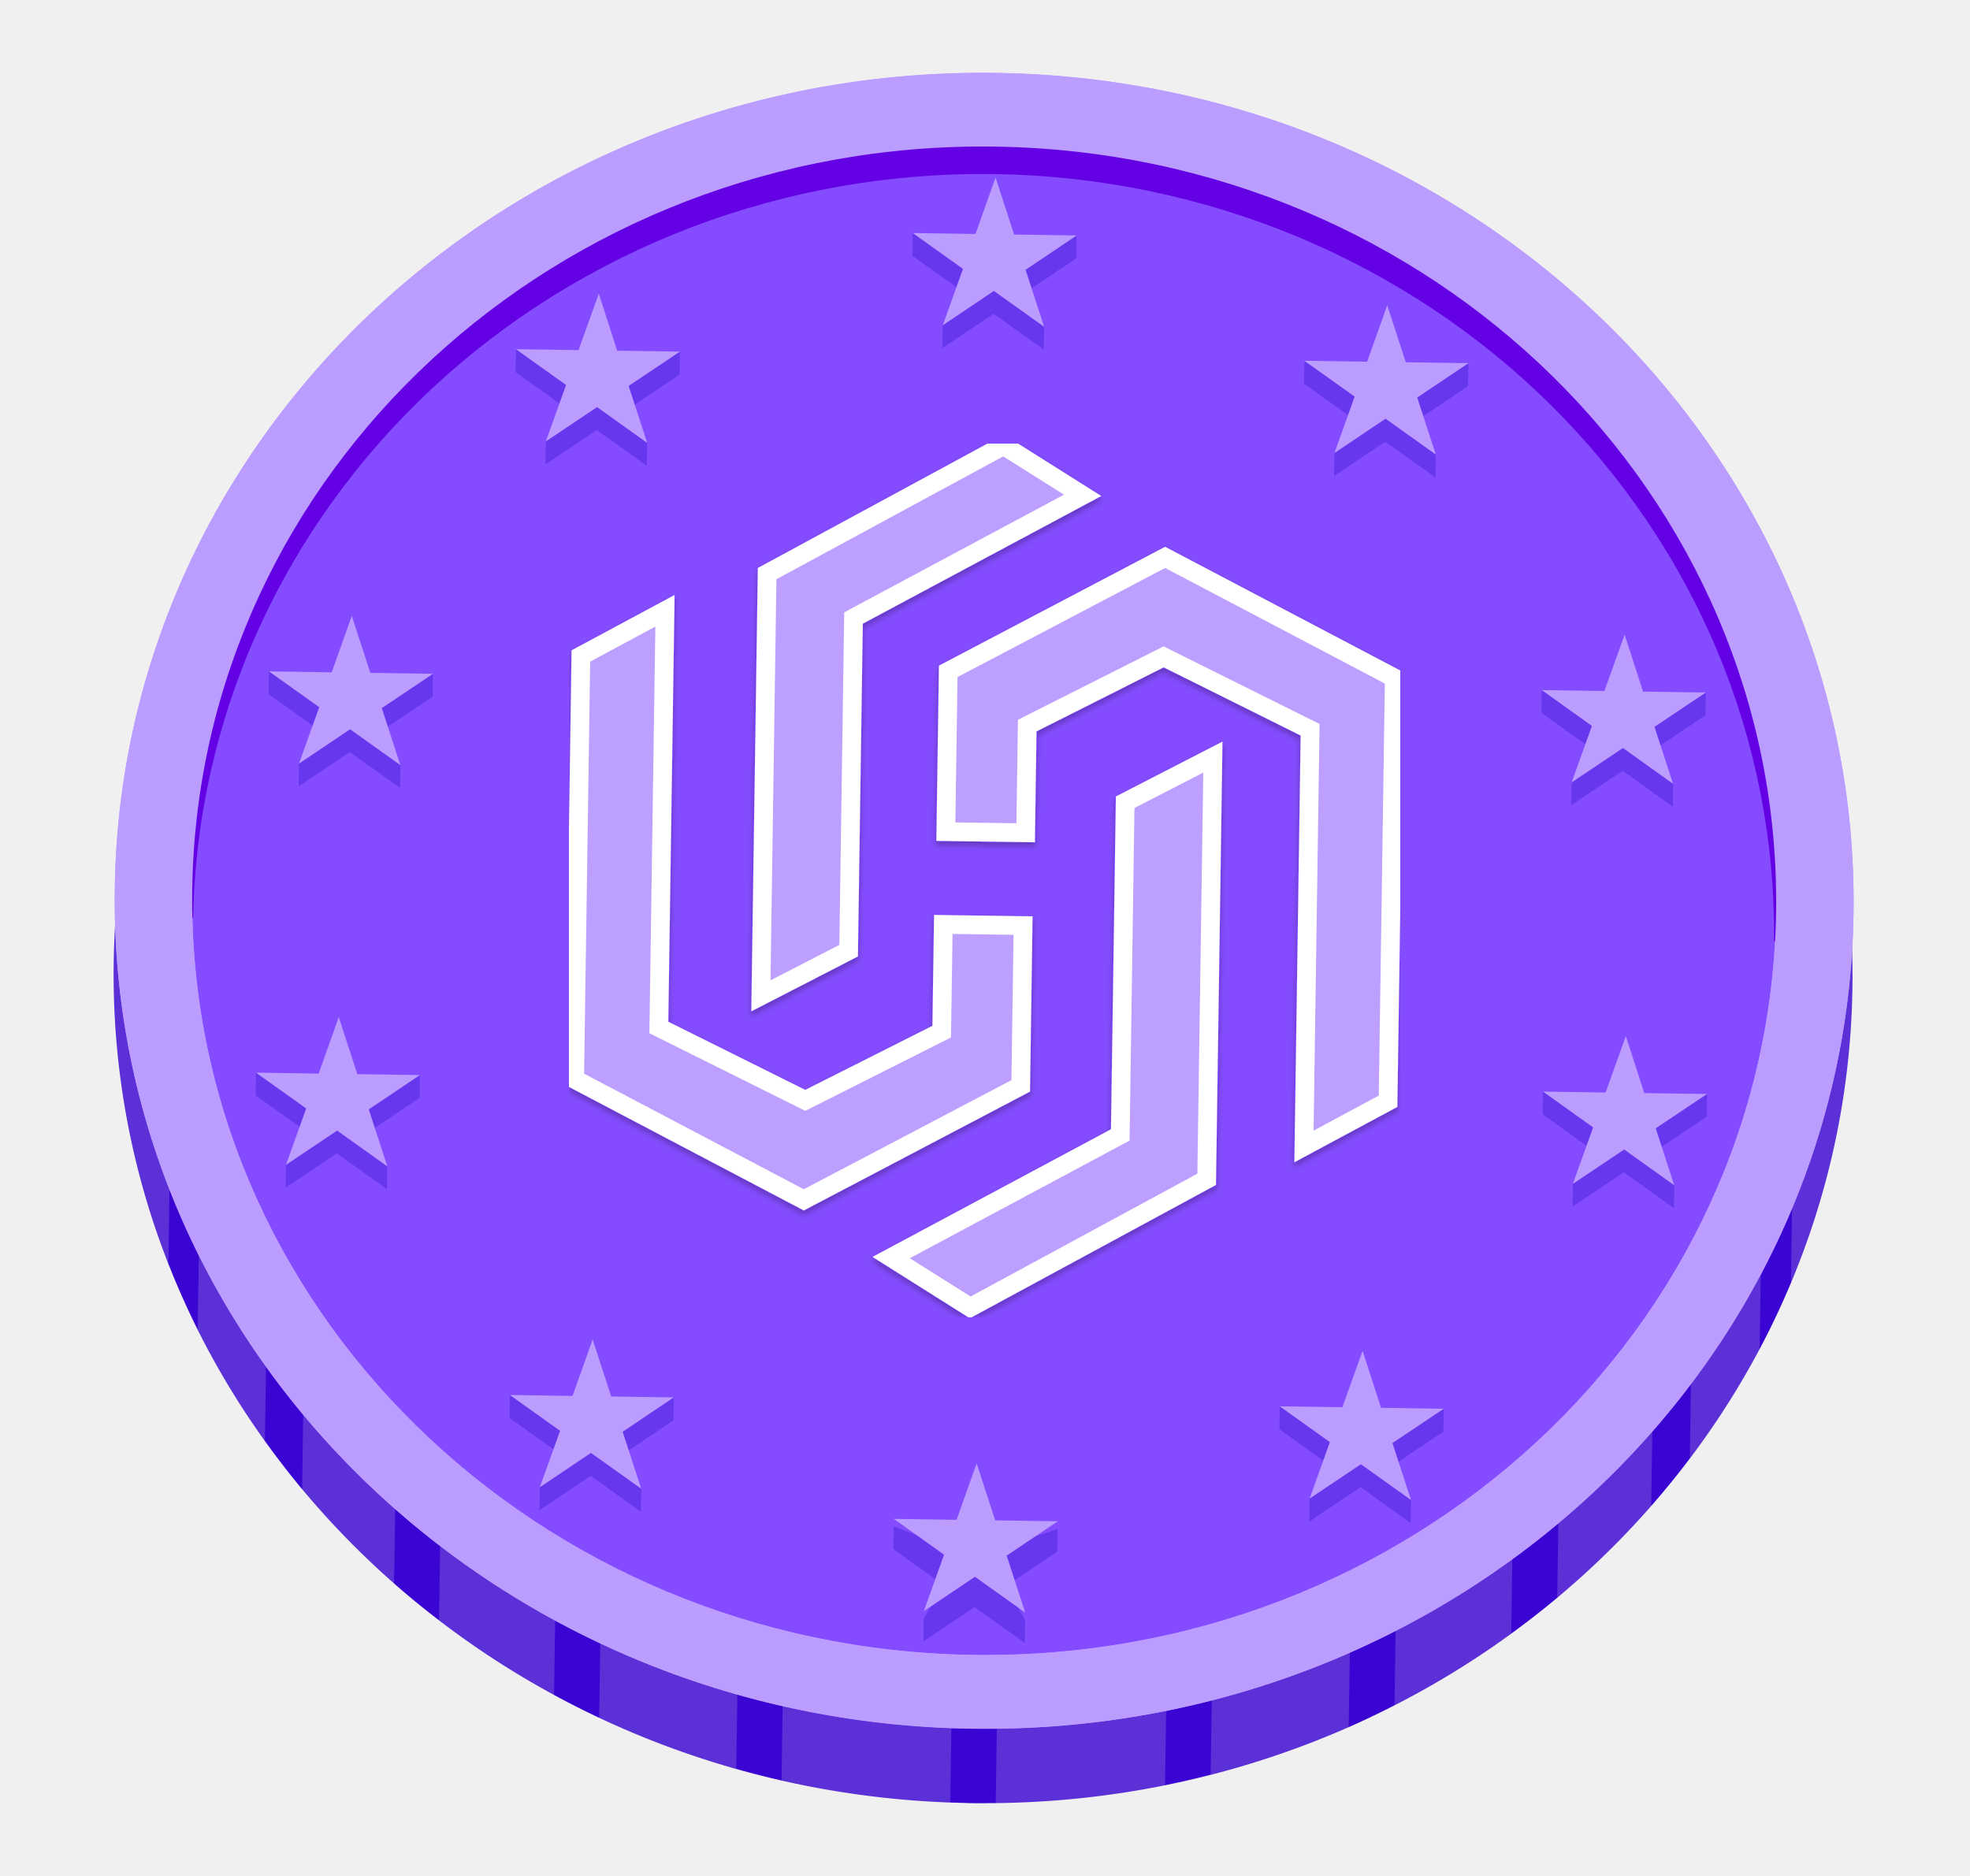
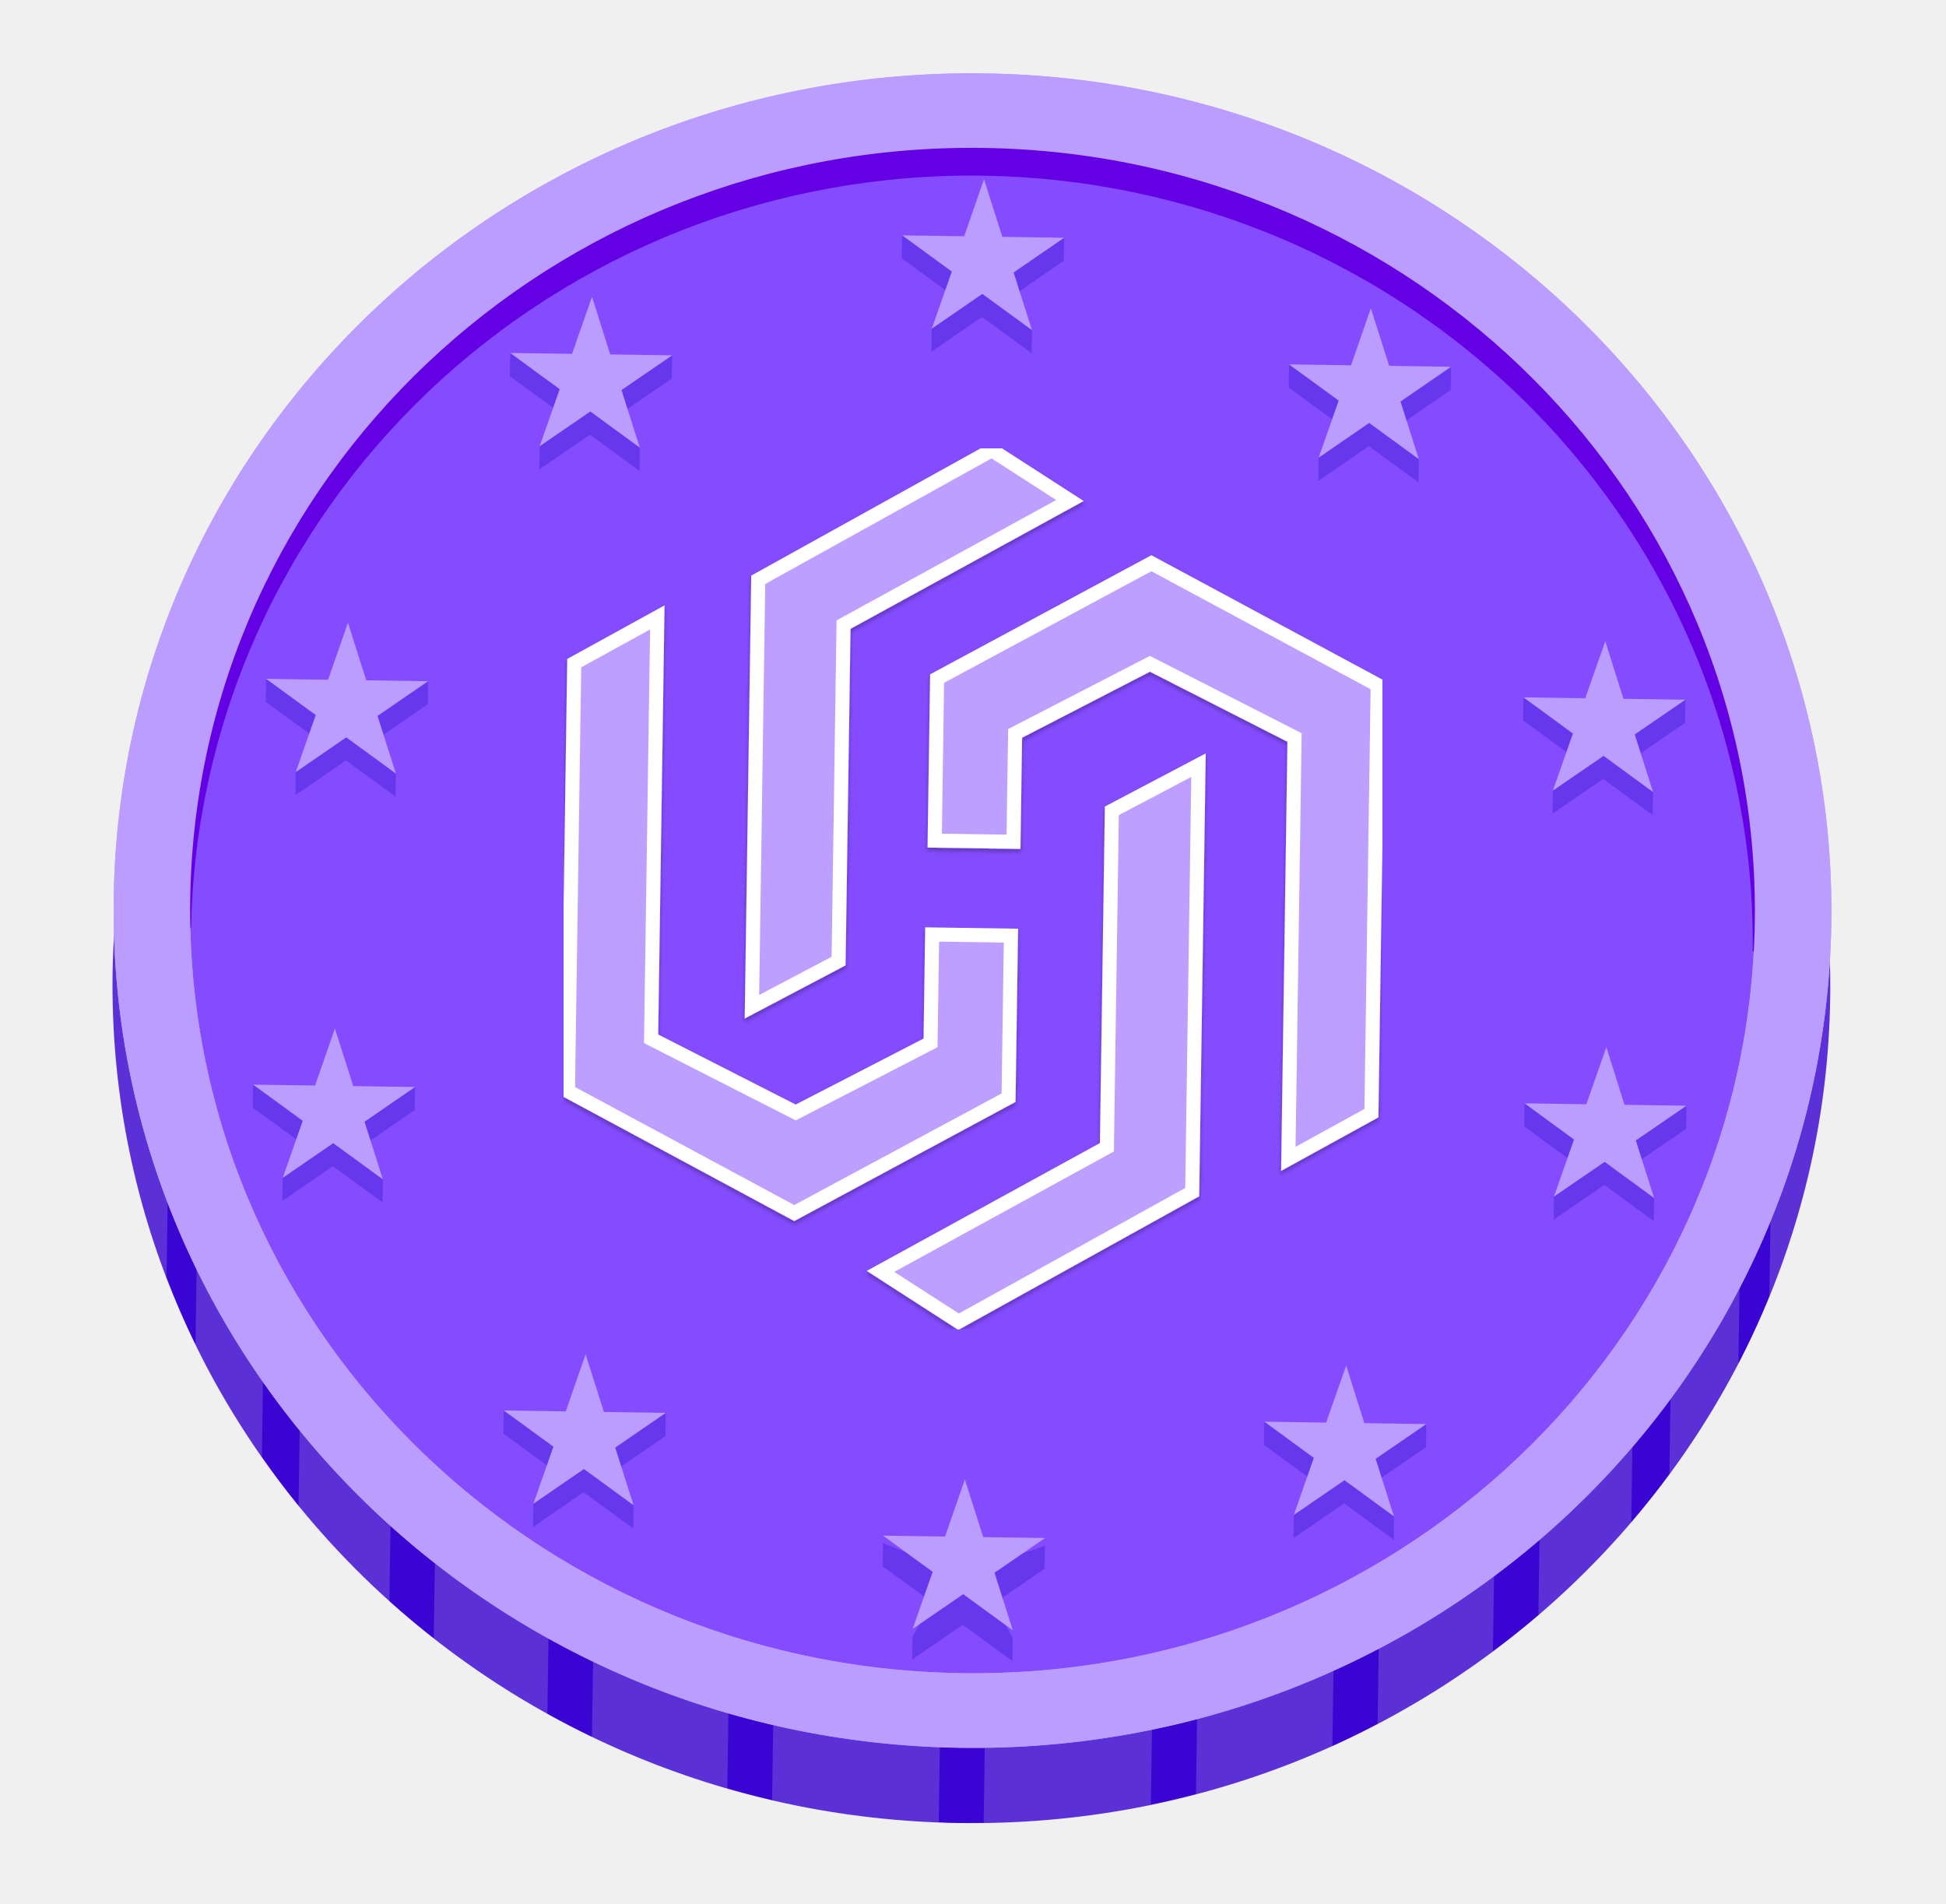
- <svg xmlns="http://www.w3.org/2000/svg" width="105" height="100" viewBox="0 0 105 100" fill="none">
-   <path d="M51.747 96.116C77.338 96.493 98.375 77.04 98.734 52.667C99.092 28.294 78.637 8.231 53.046 7.855C27.454 7.478 6.418 26.931 6.059 51.303C5.701 75.676 26.156 95.74 51.747 96.116Z" fill="#5B30D6" />
-   <path d="M9.041 62.813L8.975 67.322C9.442 68.521 9.966 69.707 10.539 70.854L10.657 62.837L9.041 62.813ZM14.2 71.377L14.12 76.793C14.753 77.672 15.411 78.536 16.102 79.37L16.219 71.407L14.2 71.377ZM21.091 78.558L21.005 84.398C21.779 85.079 22.577 85.729 23.401 86.357L23.515 78.594L21.091 78.558ZM29.623 84.063L29.531 90.341C30.317 90.768 31.119 91.172 31.937 91.561L32.047 84.098L29.623 84.063ZM39.34 87.63L39.242 94.277C40.039 94.505 40.844 94.709 41.657 94.898L41.763 87.666L39.34 87.63ZM50.753 88.983L50.649 96.069C51.012 96.082 51.376 96.103 51.747 96.108C52.191 96.115 52.636 96.098 53.072 96.097L53.177 89.019L50.753 88.983ZM62.202 87.913L62.096 95.145C62.914 94.98 63.725 94.792 64.528 94.588L64.626 87.948L62.202 87.913ZM71.996 84.586L71.886 92.057C72.715 91.692 73.529 91.296 74.327 90.885L74.419 84.622L71.996 84.586ZM80.663 79.289L80.548 87.059C81.389 86.453 82.207 85.818 83 85.156L83.086 79.324L80.663 79.289ZM90.146 72.325L88.127 72.296L88.009 80.258C88.724 79.438 89.416 78.594 90.067 77.726L90.146 72.325ZM95.522 63.886L93.907 63.862L93.788 71.894C94.395 70.741 94.954 69.556 95.457 68.356L95.522 63.886Z" fill="#3A05D2" />
-   <path d="M51.806 92.145C77.397 92.522 98.433 73.069 98.792 48.697C99.151 24.324 78.695 4.261 53.104 3.884C27.513 3.507 6.476 22.96 6.118 47.333C5.759 71.706 26.214 91.769 51.806 92.145Z" fill="#BB9CFF" />
-   <path d="M51.863 88.214C75.175 88.557 94.337 70.837 94.664 48.636C94.991 26.434 76.358 8.158 53.046 7.815C29.735 7.472 10.572 25.192 10.246 47.394C9.919 69.595 28.552 87.871 51.863 88.214Z" fill="#844CFE" />
-   <path d="M10.142 48.932C9.921 43.634 10.962 38.278 12.975 33.275C15.068 28.289 18.23 23.695 22.19 19.813C30.142 12.035 41.584 7.624 53.047 7.739C64.51 7.97 75.825 12.707 83.528 20.723C87.38 24.712 90.398 29.405 92.344 34.443C94.216 39.511 95.099 44.888 94.714 50.176L94.552 50.174C94.614 44.893 93.594 39.65 91.548 34.739C89.498 29.833 86.465 25.353 82.619 21.549C78.771 17.748 74.176 14.705 69.096 12.593C64.017 10.486 58.552 9.36 53.017 9.278C47.481 9.197 41.985 10.162 36.847 12.118C31.707 14.08 27.025 16.987 23.066 20.672C19.107 24.36 15.944 28.75 13.754 33.594C11.564 38.443 10.389 43.654 10.296 48.934L10.142 48.932Z" fill="#6400E4" />
-   <path d="M53.104 3.892C27.512 3.515 6.476 22.967 6.118 47.341C5.759 71.714 26.213 91.777 51.805 92.153C77.397 92.53 98.433 73.078 98.792 48.704C99.151 24.331 78.696 4.268 53.104 3.892ZM51.863 88.222C28.549 87.879 9.919 69.605 10.246 47.401C10.572 25.19 29.732 7.472 53.046 7.816C76.36 8.159 94.991 26.432 94.664 48.636C94.337 70.84 75.177 88.565 51.863 88.222Z" fill="#BB9CFF" />
-   <path d="M31.897 16.877L32.878 19.916L36.241 18.749L36.223 19.965L33.489 21.795L34.496 23.61L34.478 24.834L31.808 22.924L29.074 24.754L29.092 23.531L30.153 21.746L27.482 19.836L27.5 18.621L30.818 19.885L31.897 16.877ZM18.732 34.044L19.722 37.083L23.076 35.916L23.058 37.132L20.332 38.962L21.34 40.785L21.322 42.001L18.643 40.091L15.918 41.921L15.936 40.705L16.996 38.913L14.318 37.003L14.335 35.788L17.662 37.052L18.732 34.044ZM18.038 55.434L19.027 58.473L22.382 57.307L22.364 58.522L19.638 60.352L20.645 62.175L20.628 63.391L17.949 61.481L15.223 63.311L15.241 62.096L16.302 60.303L13.623 58.394L13.641 57.178L16.967 58.443L18.038 55.434ZM31.569 72.625L32.559 75.663L35.913 74.497L35.895 75.713L33.17 77.542L34.177 79.358L34.159 80.581L31.48 78.672L28.755 80.502L28.773 79.278L29.833 77.493L27.155 75.584L27.172 74.368L30.499 75.633L31.569 72.625ZM73.92 17.495L72.85 20.504L69.523 19.239L69.505 20.455L72.184 22.364L71.124 24.149L71.106 25.372L73.831 23.543L76.51 25.452L76.528 24.229L75.52 22.413L78.246 20.583L78.264 19.368L74.91 20.534L73.92 17.495ZM86.574 35.042L85.495 38.051L82.177 36.786L82.159 38.002L84.83 39.911L83.769 41.703L83.751 42.919L86.485 41.089L89.156 42.999L89.173 41.783L88.166 39.96L90.9 38.13L90.918 36.914L87.555 38.081L86.574 35.042ZM86.639 56.444L85.56 59.452L82.242 58.187L82.224 59.403L84.894 61.312L83.834 63.105L83.816 64.321L86.55 62.491L89.22 64.4L89.238 63.185L88.231 61.361L90.965 59.532L90.983 58.316L87.62 59.482L86.639 56.444ZM72.607 73.228L71.529 76.237L68.21 74.972L68.192 76.188L70.863 78.097L69.802 79.882L69.784 81.105L72.518 79.276L75.189 81.185L75.207 79.962L74.199 78.146L76.933 76.316L76.951 75.101L73.589 76.267L72.607 73.228Z" fill="#6637ED" />
-   <path d="M72.625 72.006L73.607 75.044L76.951 75.094L74.217 76.924L75.207 79.962L72.536 78.053L69.802 79.883L70.881 76.874L68.21 74.965L71.547 75.014L72.625 72.006ZM86.657 55.229L87.638 58.267L90.983 58.317L88.249 60.146L89.238 63.185L86.568 61.276L83.834 63.106L84.912 60.097L82.242 58.188L85.578 58.237L86.657 55.229ZM86.592 33.827L87.573 36.866L90.918 36.915L88.184 38.745L89.173 41.784L86.503 39.874L83.769 41.704L84.848 38.696L82.177 36.786L85.513 36.836L86.592 33.827ZM73.938 16.273L74.928 19.311L78.264 19.361L75.538 21.191L76.528 24.229L73.849 22.32L71.124 24.15L72.202 21.141L69.523 19.232L72.868 19.281L73.938 16.273Z" fill="#BB9CFF" />
-   <path d="M52.03 79.621L53.02 82.66L56.374 81.493L56.356 82.709L53.63 84.539L54.638 86.362L54.62 87.578L51.941 85.668L49.216 87.498L49.233 86.282L50.294 84.49L47.615 82.58L47.633 81.365L50.96 82.629L52.03 79.621Z" fill="#6637ED" />
-   <path d="M52.054 78.006L53.044 81.044L56.38 81.094L53.654 82.924L54.644 85.962L51.965 84.053L49.239 85.883L50.318 82.874L47.639 80.965L50.984 81.014L52.054 78.006Z" fill="#BB9CFF" />
-   <path d="M53.045 10.679L54.034 13.717L57.388 12.551L57.37 13.767L54.645 15.596L55.652 17.419L55.634 18.635L52.956 16.726L50.23 18.556L50.248 17.34L51.309 15.547L48.63 13.638L48.648 12.422L51.974 13.687L53.045 10.679Z" fill="#6637ED" />
-   <path d="M53.062 9.463L54.052 12.502L57.388 12.551L54.663 14.381L55.652 17.42L52.974 15.51L50.248 17.34L51.326 14.332L48.648 12.422L51.992 12.472L53.062 9.463ZM31.587 71.402L30.517 74.411L27.173 74.361L29.851 76.271L28.773 79.279L31.498 77.449L34.177 79.359L33.188 76.32L35.913 74.49L32.577 74.441L31.587 71.402ZM18.056 54.219L16.985 57.228L13.641 57.179L16.32 59.088L15.241 62.096L17.967 60.267L20.645 62.176L19.656 59.137L22.382 57.307L19.045 57.258L18.056 54.219ZM18.75 32.829L17.68 35.838L14.335 35.788L17.014 37.698L15.935 40.706L18.661 38.876L21.34 40.786L20.35 37.747L23.076 35.917L19.74 35.868L18.75 32.829ZM31.915 15.655L30.836 18.663L27.5 18.614L30.171 20.523L29.092 23.531L31.826 21.702L34.496 23.611L33.507 20.572L36.241 18.742L32.896 18.693L31.915 15.655Z" fill="#BB9CFF" />
-   <path d="M71.907 35.15L52.801 24.457L33.39 34.583L71.907 35.15Z" fill="#844CFE" />
-   <g filter="url(#filter0_d_3604_821)">
-     <path d="M35.443 32.558L30.96 34.967L30.628 57.533L42.843 63.959L54.404 57.883L54.529 49.339L50.277 49.277L50.193 54.992L42.921 58.656L35.116 54.77L35.443 32.558Z" fill="url(#paint0_linear_3604_821)" />
-     <path d="M35.443 32.558L30.96 34.967L30.628 57.533L42.843 63.959L54.404 57.883L54.529 49.339L50.277 49.277L50.193 54.992L42.921 58.656L35.116 54.77L35.443 32.558Z" stroke="white" />
-     <path d="M69.501 61.112L73.983 58.703L74.315 36.137L62.1 29.711L50.54 35.787L50.414 44.331L54.667 44.393L54.751 38.678L62.022 35.014L69.828 38.9L69.501 61.112Z" fill="url(#paint1_linear_3604_821)" />
-     <path d="M69.501 61.112L73.983 58.703L74.315 36.137L62.1 29.711L50.54 35.787L50.414 44.331L54.667 44.393L54.751 38.678L62.022 35.014L69.828 38.9L69.501 61.112Z" stroke="white" />
-     <path d="M57.704 26.404L53.489 23.749L40.887 30.577L40.556 53.084L45.231 50.677L45.492 32.943L57.704 26.404Z" fill="url(#paint2_linear_3604_821)" />
-     <path d="M57.704 26.404L53.489 23.749L40.887 30.577L40.556 53.084L45.231 50.677L45.492 32.943L57.704 26.404Z" stroke="white" />
-     <path d="M47.498 67.036L51.712 69.691L64.315 62.864L64.646 40.357L59.971 42.763L59.71 60.498L47.498 67.036Z" fill="url(#paint3_linear_3604_821)" />
-     <path d="M47.498 67.036L51.712 69.691L64.315 62.864L64.646 40.357L59.971 42.763L59.71 60.498L47.498 67.036Z" stroke="white" />
+ <svg xmlns="http://www.w3.org/2000/svg" width="138" height="135" viewBox="0 0 138 135" fill="none">
+   <path d="M68.013 129.276C101.648 129.771 129.305 103.593 129.787 70.805C130.27 38.018 103.395 11.037 69.76 10.543C36.125 10.048 8.468 36.226 7.985 69.013C7.503 101.801 34.378 128.781 68.013 129.276Z" fill="#5B30D6" />
+   <path d="M11.899 84.496L11.81 90.561C12.423 92.174 13.111 93.768 13.864 95.311L14.023 84.527L11.899 84.496ZM18.675 96.014L18.568 103.3C19.4 104.482 20.264 105.644 21.172 106.765L21.329 96.053L18.675 96.014ZM27.729 105.671L27.614 113.526C28.631 114.442 29.68 115.317 30.761 116.161L30.915 105.718L27.729 105.671ZM38.941 113.072L38.817 121.517C39.849 122.092 40.903 122.635 41.978 123.158L42.126 113.119L38.941 113.072ZM51.71 117.867L51.578 126.809C52.625 127.114 53.683 127.388 54.752 127.642L54.895 117.913L51.71 117.867ZM66.71 119.681L66.57 129.214C67.047 129.231 67.525 129.259 68.013 129.266C68.597 129.275 69.181 129.252 69.755 129.25L69.895 119.728L66.71 119.681ZM81.758 118.236L81.615 127.965C82.691 127.743 83.756 127.489 84.812 127.215L84.943 118.283L81.758 118.236ZM94.631 113.757L94.483 123.807C95.573 123.315 96.643 122.782 97.692 122.229L97.816 113.804L94.631 113.757ZM106.025 106.626L105.871 117.08C106.976 116.263 108.051 115.409 109.094 114.518L109.21 106.673L106.025 106.626ZM118.492 97.255L115.838 97.216L115.68 107.928C116.62 106.824 117.529 105.688 118.385 104.52L118.492 97.255ZM125.562 85.899L123.438 85.868L123.279 96.673C124.077 95.122 124.812 93.528 125.473 91.912L125.562 85.899Z" fill="#3A05D2" />
+   <path d="M68.091 123.935C101.726 124.43 129.384 98.252 129.866 65.465C130.348 32.677 103.473 5.697 69.838 5.202C36.204 4.707 8.546 30.885 8.064 63.672C7.581 96.46 34.457 123.44 68.091 123.935Z" fill="#BB9CFF" />
+   <path d="M68.169 118.647C98.808 119.098 124.001 95.252 124.441 65.385C124.88 35.519 100.399 10.942 69.761 10.491C39.122 10.04 13.929 33.886 13.489 63.753C13.05 93.619 37.531 118.196 68.169 118.647Z" fill="#844CFE" />
+   <path d="M13.353 65.821C13.065 58.694 14.434 51.489 17.082 44.758C19.836 38.048 23.994 31.867 29.2 26.644C39.655 16.176 54.695 10.238 69.762 10.387C84.827 10.692 99.696 17.06 109.818 27.84C114.879 33.205 118.842 39.516 121.398 46.292C123.857 53.109 125.014 60.342 124.506 67.456L124.293 67.453C124.377 60.349 123.038 53.297 120.351 46.691C117.659 40.093 113.676 34.067 108.622 28.951C103.566 23.84 97.528 19.748 90.852 16.909C84.179 14.078 76.996 12.565 69.721 12.457C62.446 12.35 55.222 13.651 48.468 16.285C41.712 18.927 35.556 22.839 30.351 27.799C25.147 32.762 20.987 38.668 18.106 45.187C15.226 51.711 13.68 58.721 13.554 65.824L13.353 65.821Z" fill="#6400E4" />
+   <path d="M69.838 5.213C36.203 4.718 8.546 30.895 8.064 63.683C7.581 96.472 34.456 123.451 68.091 123.946C101.727 124.441 129.383 98.264 129.866 65.475C130.348 32.687 103.474 5.707 69.838 5.213ZM68.169 118.657C37.527 118.206 13.05 93.633 13.489 63.763C13.929 33.883 39.119 10.04 69.761 10.491C100.402 10.942 124.88 35.516 124.441 65.385C124.001 95.255 98.811 119.108 68.169 118.657Z" fill="#BB9CFF" />
+   <path d="M41.959 22.69L43.248 26.777L47.668 25.207L47.644 26.842L44.05 29.305L45.373 31.747L45.349 33.392L41.84 30.825L38.246 33.288L38.27 31.642L39.665 29.24L36.156 26.673L36.18 25.038L40.541 26.738L41.959 22.69ZM24.649 45.79L25.949 49.877L30.358 48.306L30.334 49.942L26.75 52.405L28.074 54.857L28.049 56.492L24.53 53.925L20.947 56.388L20.971 54.752L22.365 52.34L18.846 49.773L18.87 48.138L23.241 49.837L24.649 45.79ZM23.727 74.565L25.026 78.653L29.435 77.082L29.411 78.717L25.828 81.18L27.151 83.632L27.127 85.268L23.607 82.7L20.024 85.163L20.048 83.528L21.443 81.116L17.923 78.548L17.947 76.913L22.319 78.613L23.727 74.565ZM41.504 97.684L42.803 101.772L47.212 100.201L47.188 101.836L43.605 104.299L44.928 106.741L44.904 108.387L41.384 105.819L37.801 108.282L37.825 106.637L39.22 104.235L35.7 101.667L35.724 100.032L40.096 101.732L41.504 97.684ZM97.191 23.503L95.783 27.55L91.411 25.851L91.387 27.486L94.907 30.053L93.512 32.455L93.488 34.101L97.071 31.638L100.591 34.205L100.615 32.56L99.292 30.118L102.875 27.655L102.899 26.02L98.49 27.59L97.191 23.503ZM113.814 47.102L112.395 51.149L108.034 49.45L108.01 51.085L111.519 53.652L110.124 56.064L110.1 57.7L113.694 55.237L117.203 57.804L117.227 56.169L115.904 53.717L119.498 51.254L119.522 49.618L115.102 51.189L113.814 47.102ZM113.889 75.892L112.47 79.94L108.11 78.24L108.086 79.875L111.595 82.442L110.2 84.855L110.176 86.49L113.77 84.027L117.279 86.594L117.303 84.959L115.98 82.507L119.573 80.044L119.598 78.409L115.178 79.979L113.889 75.892ZM95.44 98.478L94.021 102.526L89.66 100.826L89.636 102.461L93.145 105.028L91.751 107.43L91.726 109.076L95.32 106.613L98.829 109.18L98.854 107.535L97.53 105.093L101.124 102.63L101.148 100.995L96.728 102.565L95.44 98.478Z" fill="#6637ED" />
+   <path d="M95.464 96.833L96.753 100.92L101.148 100.985L97.554 103.448L98.854 107.535L95.344 104.968L91.751 107.431L93.169 103.383L89.66 100.816L94.045 100.88L95.464 96.833ZM113.913 74.257L115.202 78.345L119.598 78.409L116.004 80.872L117.303 84.96L113.794 82.392L110.2 84.855L111.619 80.808L108.11 78.24L112.495 78.305L113.913 74.257ZM113.838 45.467L115.126 49.554L119.522 49.619L115.928 52.082L117.227 56.169L113.718 53.602L110.124 56.065L111.543 52.017L108.034 49.45L112.419 49.514L113.838 45.467ZM97.215 21.858L98.514 25.945L102.899 26.01L99.316 28.473L100.615 32.56L97.095 29.993L93.512 32.456L94.931 28.408L91.411 25.841L95.807 25.905L97.215 21.858Z" fill="#BB9CFF" />
+   <path d="M68.392 107.086L69.692 111.174L74.101 109.603L74.077 111.238L70.493 113.701L71.817 116.154L71.793 117.789L68.273 115.221L64.689 117.684L64.714 116.049L66.108 113.637L62.589 111.069L62.613 109.434L66.984 111.134L68.392 107.086Z" fill="#6637ED" />
+   <path d="M68.424 104.914L69.724 109.001L74.109 109.066L70.525 111.528L71.825 115.616L68.305 113.049L64.722 115.511L66.14 111.464L62.621 108.897L67.016 108.961L68.424 104.914Z" fill="#BB9CFF" />
+   <path d="M69.757 14.341L71.056 18.429L75.465 16.858L75.441 18.493L71.858 20.956L73.181 23.408L73.157 25.044L69.637 22.476L66.054 24.939L66.078 23.304L67.473 20.892L63.953 18.324L63.977 16.689L68.349 18.389L69.757 14.341Z" fill="#6637ED" />
+   <path d="M69.781 12.707L71.08 16.794L75.465 16.859L71.882 19.322L73.181 23.409L69.662 20.842L66.078 23.305L67.497 19.257L63.977 16.69L68.373 16.754L69.781 12.707ZM41.528 96.039L40.12 100.087L35.724 100.022L39.244 102.59L37.825 106.637L41.408 104.174L44.928 106.742L43.629 102.654L47.212 100.191L42.827 100.127L41.528 96.039ZM23.751 72.931L22.343 76.978L17.947 76.914L21.467 79.481L20.048 83.529L23.631 81.066L27.151 83.633L25.852 79.546L29.435 77.083L25.05 77.018L23.751 72.931ZM24.674 44.155L23.265 48.203L18.87 48.138L22.389 50.706L20.971 54.753L24.554 52.29L28.074 54.858L26.774 50.77L30.358 48.307L25.973 48.243L24.674 44.155ZM41.984 21.045L40.565 25.093L36.18 25.028L39.689 27.595L38.27 31.643L41.864 29.18L45.373 31.747L44.074 27.66L47.668 25.197L43.272 25.133L41.984 21.045Z" fill="#BB9CFF" />
+   <path d="M94.537 47.253L69.431 32.877L43.913 46.508L94.537 47.253Z" fill="#844CFE" />
+   <g filter="url(#filter0_d_3601_1203)">
+     <path d="M46.613 43.782L40.721 47.025L40.274 77.382L56.325 86.022L71.522 77.842L71.691 66.349L66.102 66.267L65.989 73.955L56.429 78.888L46.173 73.663L46.613 43.782Z" fill="url(#paint0_linear_3601_1203)" />
+     <path d="M46.613 43.782L40.721 47.025L40.274 77.382L56.325 86.022L71.522 77.842L71.691 66.349L66.102 66.267L65.989 73.955L56.429 78.888L46.173 73.663L46.613 43.782Z" stroke="white" />
+     <path d="M91.362 82.18L97.255 78.937L97.701 48.58L81.651 39.94L66.454 48.12L66.284 59.613L71.873 59.695L71.987 52.007L81.546 47.074L91.802 52.298L91.362 82.18Z" fill="url(#paint1_linear_3601_1203)" />
+     <path d="M91.362 82.18L97.255 78.937L97.701 48.58L81.651 39.94L66.454 48.12L66.284 59.613L71.873 59.695L71.987 52.007L81.546 47.074L91.802 52.298L91.362 82.18Z" stroke="white" />
+     <path d="M75.874 35.494L70.336 31.924L53.769 41.115L53.323 71.392L59.469 68.153L59.82 44.295L75.874 35.494Z" fill="url(#paint2_linear_3601_1203)" />
+     <path d="M75.874 35.494L70.336 31.924L53.769 41.115L53.323 71.392L59.469 68.153L59.82 44.295L75.874 35.494Z" stroke="white" />
+     <path d="M62.441 90.158L67.979 93.728L84.546 84.538L84.992 54.26L78.846 57.499L78.495 81.357L62.441 90.158Z" fill="url(#paint3_linear_3601_1203)" />
+     <path d="M62.441 90.158L67.979 93.728L84.546 84.538L84.992 54.26L78.846 57.499L78.495 81.357L62.441 90.158Z" stroke="white" />
  </g>
  <defs>
-     <filter id="filter0_d_3604_821" x="30.328" y="23.649" width="44.287" height="46.542" filterUnits="userSpaceOnUse" color-interpolation-filters="sRGB">
+     <filter id="filter0_d_3601_1203" x="39.974" y="31.825" width="58.027" height="62.403" filterUnits="userSpaceOnUse" color-interpolation-filters="sRGB">
      <feFlood flood-opacity="0" result="BackgroundImageFix" />
      <feColorMatrix in="SourceAlpha" type="matrix" values="0 0 0 0 0 0 0 0 0 0 0 0 0 0 0 0 0 0 127 0" result="hardAlpha" />
      <feOffset dy="0.2" />
      <feGaussianBlur stdDeviation="0.15" />
      <feComposite in2="hardAlpha" operator="out" />
      <feColorMatrix type="matrix" values="0 0 0 0 0 0 0 0 0 0 0 0 0 0 0 0 0 0 0.25 0" />
-       <feBlend mode="normal" in2="BackgroundImageFix" result="effect1_dropShadow_3604_821" />
-       <feBlend mode="normal" in="SourceGraphic" in2="effect1_dropShadow_3604_821" result="shape" />
+       <feBlend mode="normal" in2="BackgroundImageFix" result="effect1_dropShadow_3601_1203" />
+       <feBlend mode="normal" in="SourceGraphic" in2="effect1_dropShadow_3601_1203" result="shape" />
    </filter>
-     <linearGradient id="paint0_linear_3604_821" x1="42.424" y1="63.953" x2="42.884" y2="32.667" gradientUnits="userSpaceOnUse">
+     <linearGradient id="paint0_linear_3601_1203" x1="55.774" y1="86.013" x2="56.393" y2="43.926" gradientUnits="userSpaceOnUse">
      <stop stop-color="#9B6DFF" />
      <stop offset="0" stop-color="#BD9FFF" />
    </linearGradient>
-     <linearGradient id="paint1_linear_3604_821" x1="62.519" y1="29.717" x2="62.059" y2="61.003" gradientUnits="userSpaceOnUse">
+     <linearGradient id="paint1_linear_3601_1203" x1="82.201" y1="39.948" x2="81.582" y2="82.036" gradientUnits="userSpaceOnUse">
      <stop stop-color="#9B6DFF" />
      <stop offset="0" stop-color="#BD9FFF" />
    </linearGradient>
-     <linearGradient id="paint2_linear_3604_821" x1="48.932" y1="53.207" x2="49.366" y2="23.689" gradientUnits="userSpaceOnUse">
+     <linearGradient id="paint2_linear_3601_1203" x1="64.332" y1="71.554" x2="64.916" y2="31.845" gradientUnits="userSpaceOnUse">
      <stop stop-color="#9B6DFF" />
      <stop offset="0" stop-color="#BD9FFF" />
    </linearGradient>
-     <linearGradient id="paint3_linear_3604_821" x1="56.27" y1="40.233" x2="55.836" y2="69.752" gradientUnits="userSpaceOnUse">
+     <linearGradient id="paint3_linear_3601_1203" x1="73.983" y1="54.098" x2="73.399" y2="93.808" gradientUnits="userSpaceOnUse">
      <stop stop-color="#9B6DFF" />
      <stop offset="0" stop-color="#BD9FFF" />
    </linearGradient>
  </defs>
</svg>
